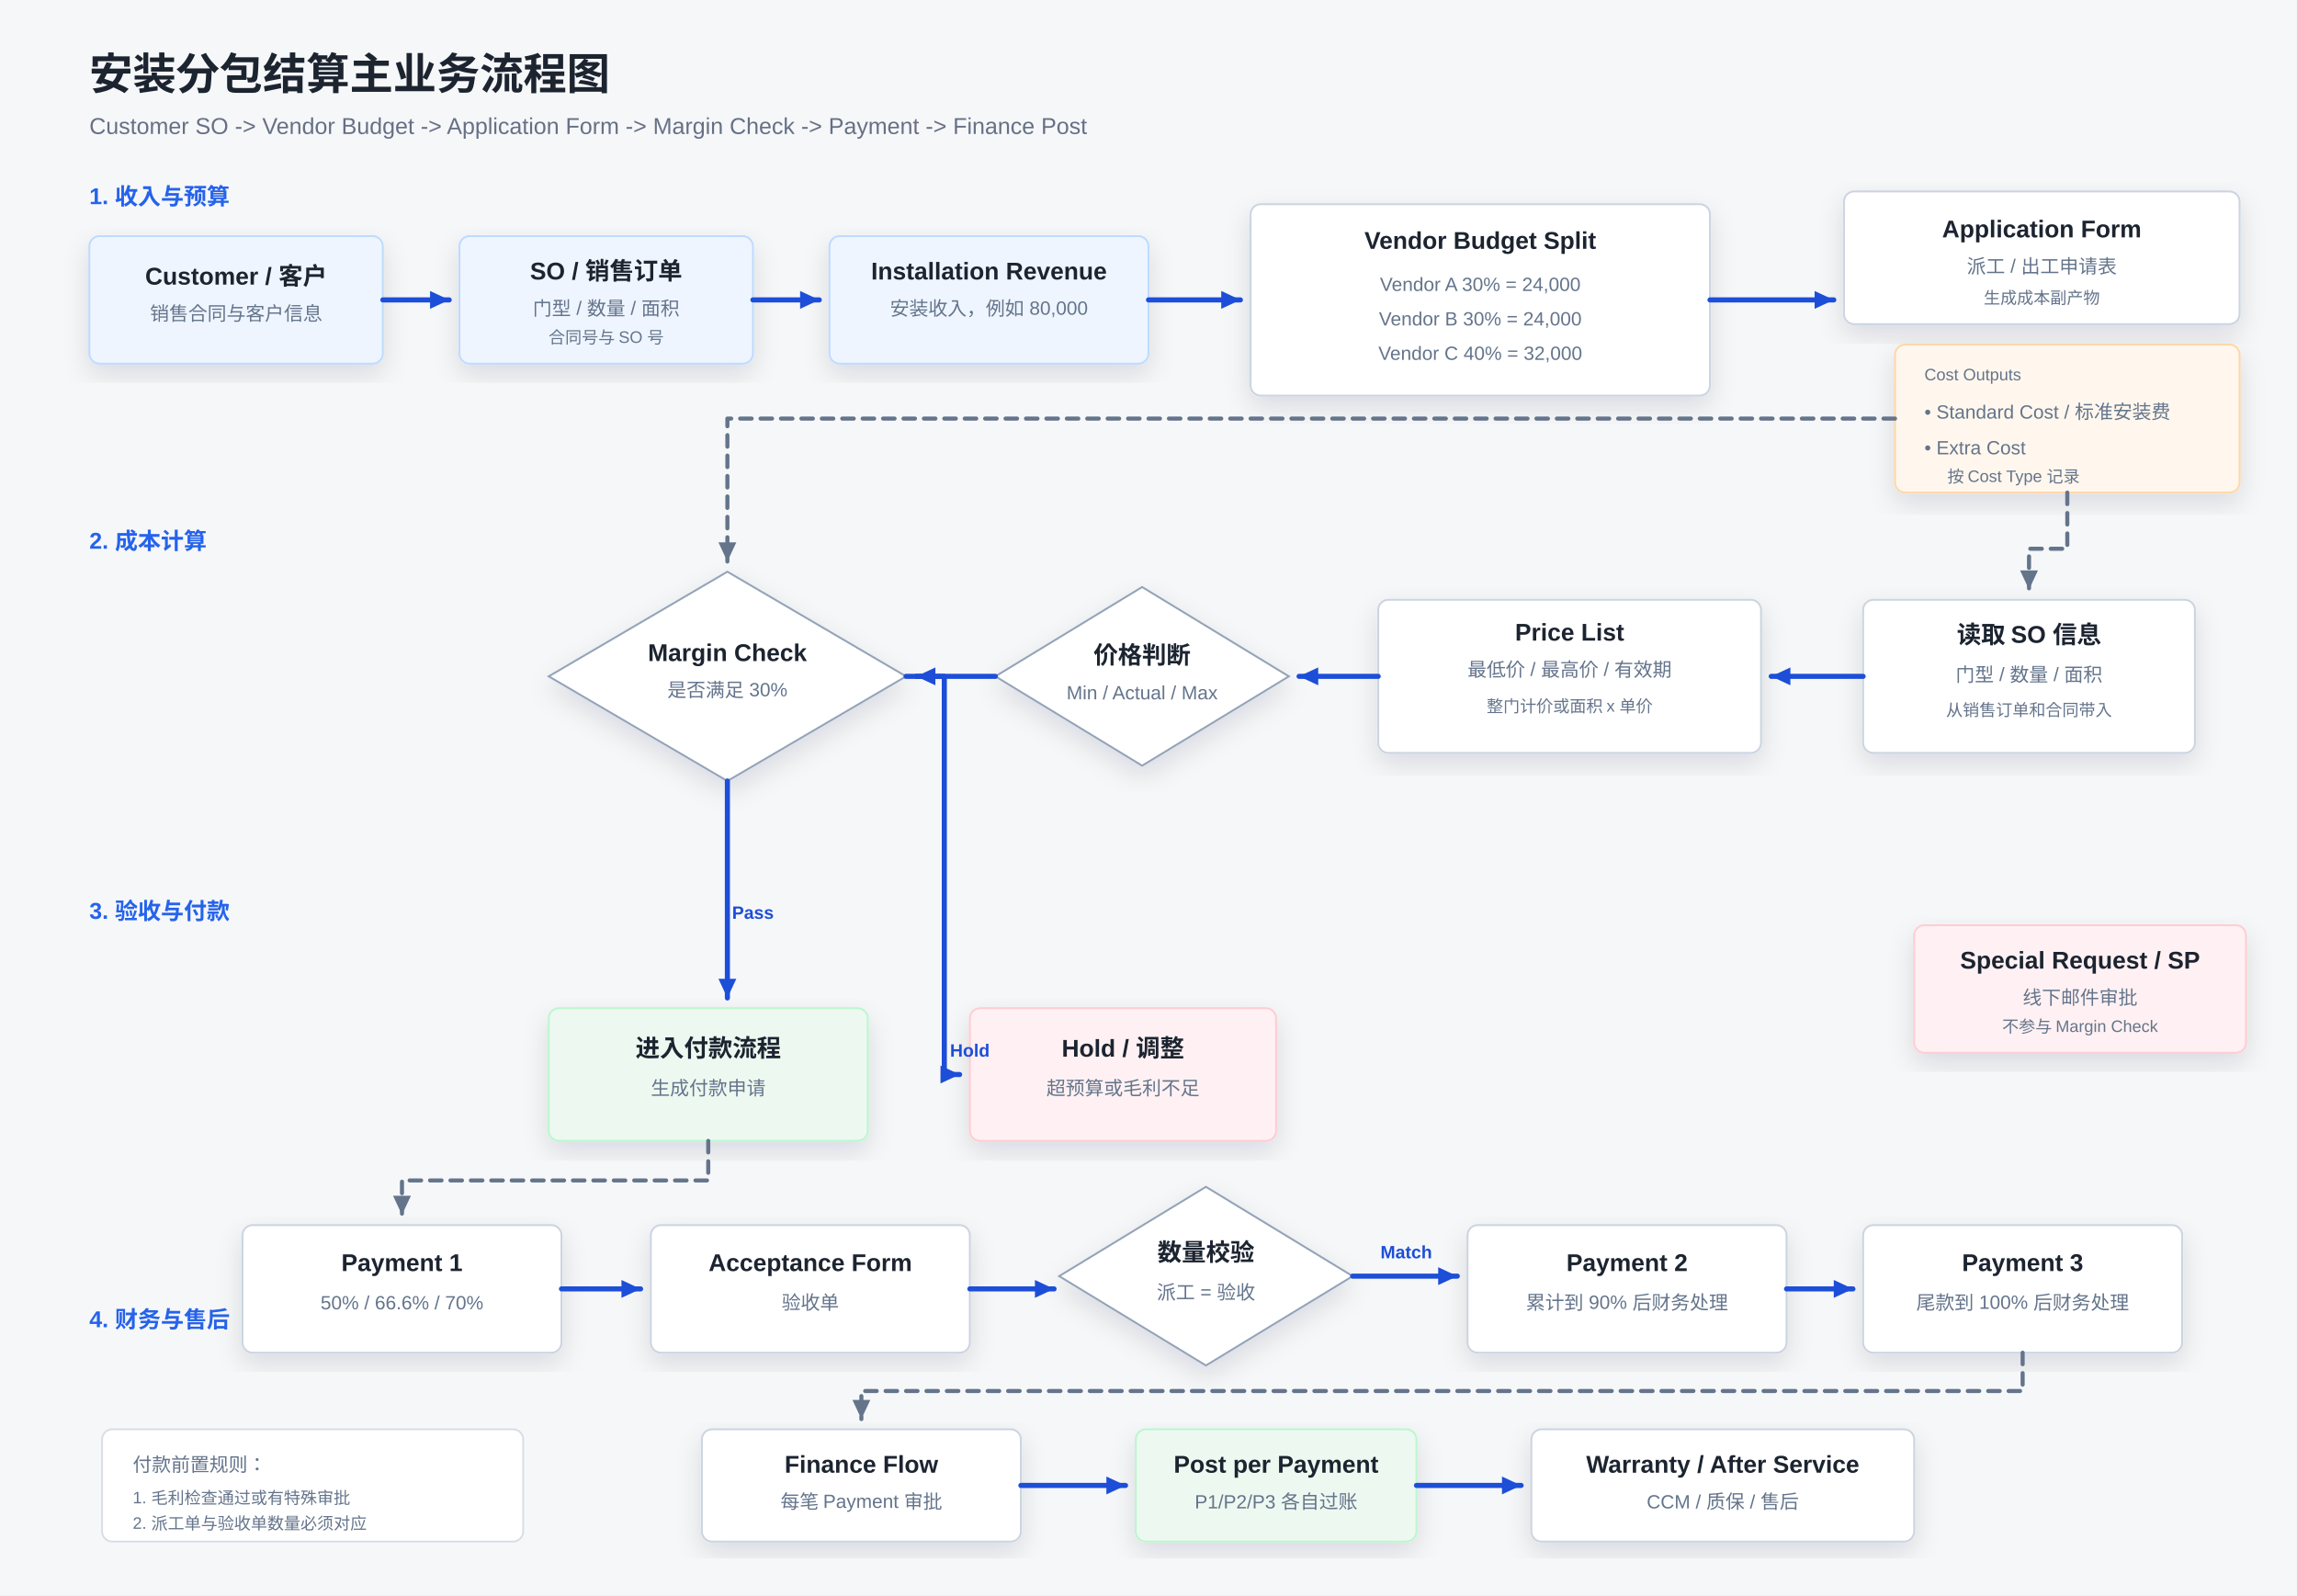
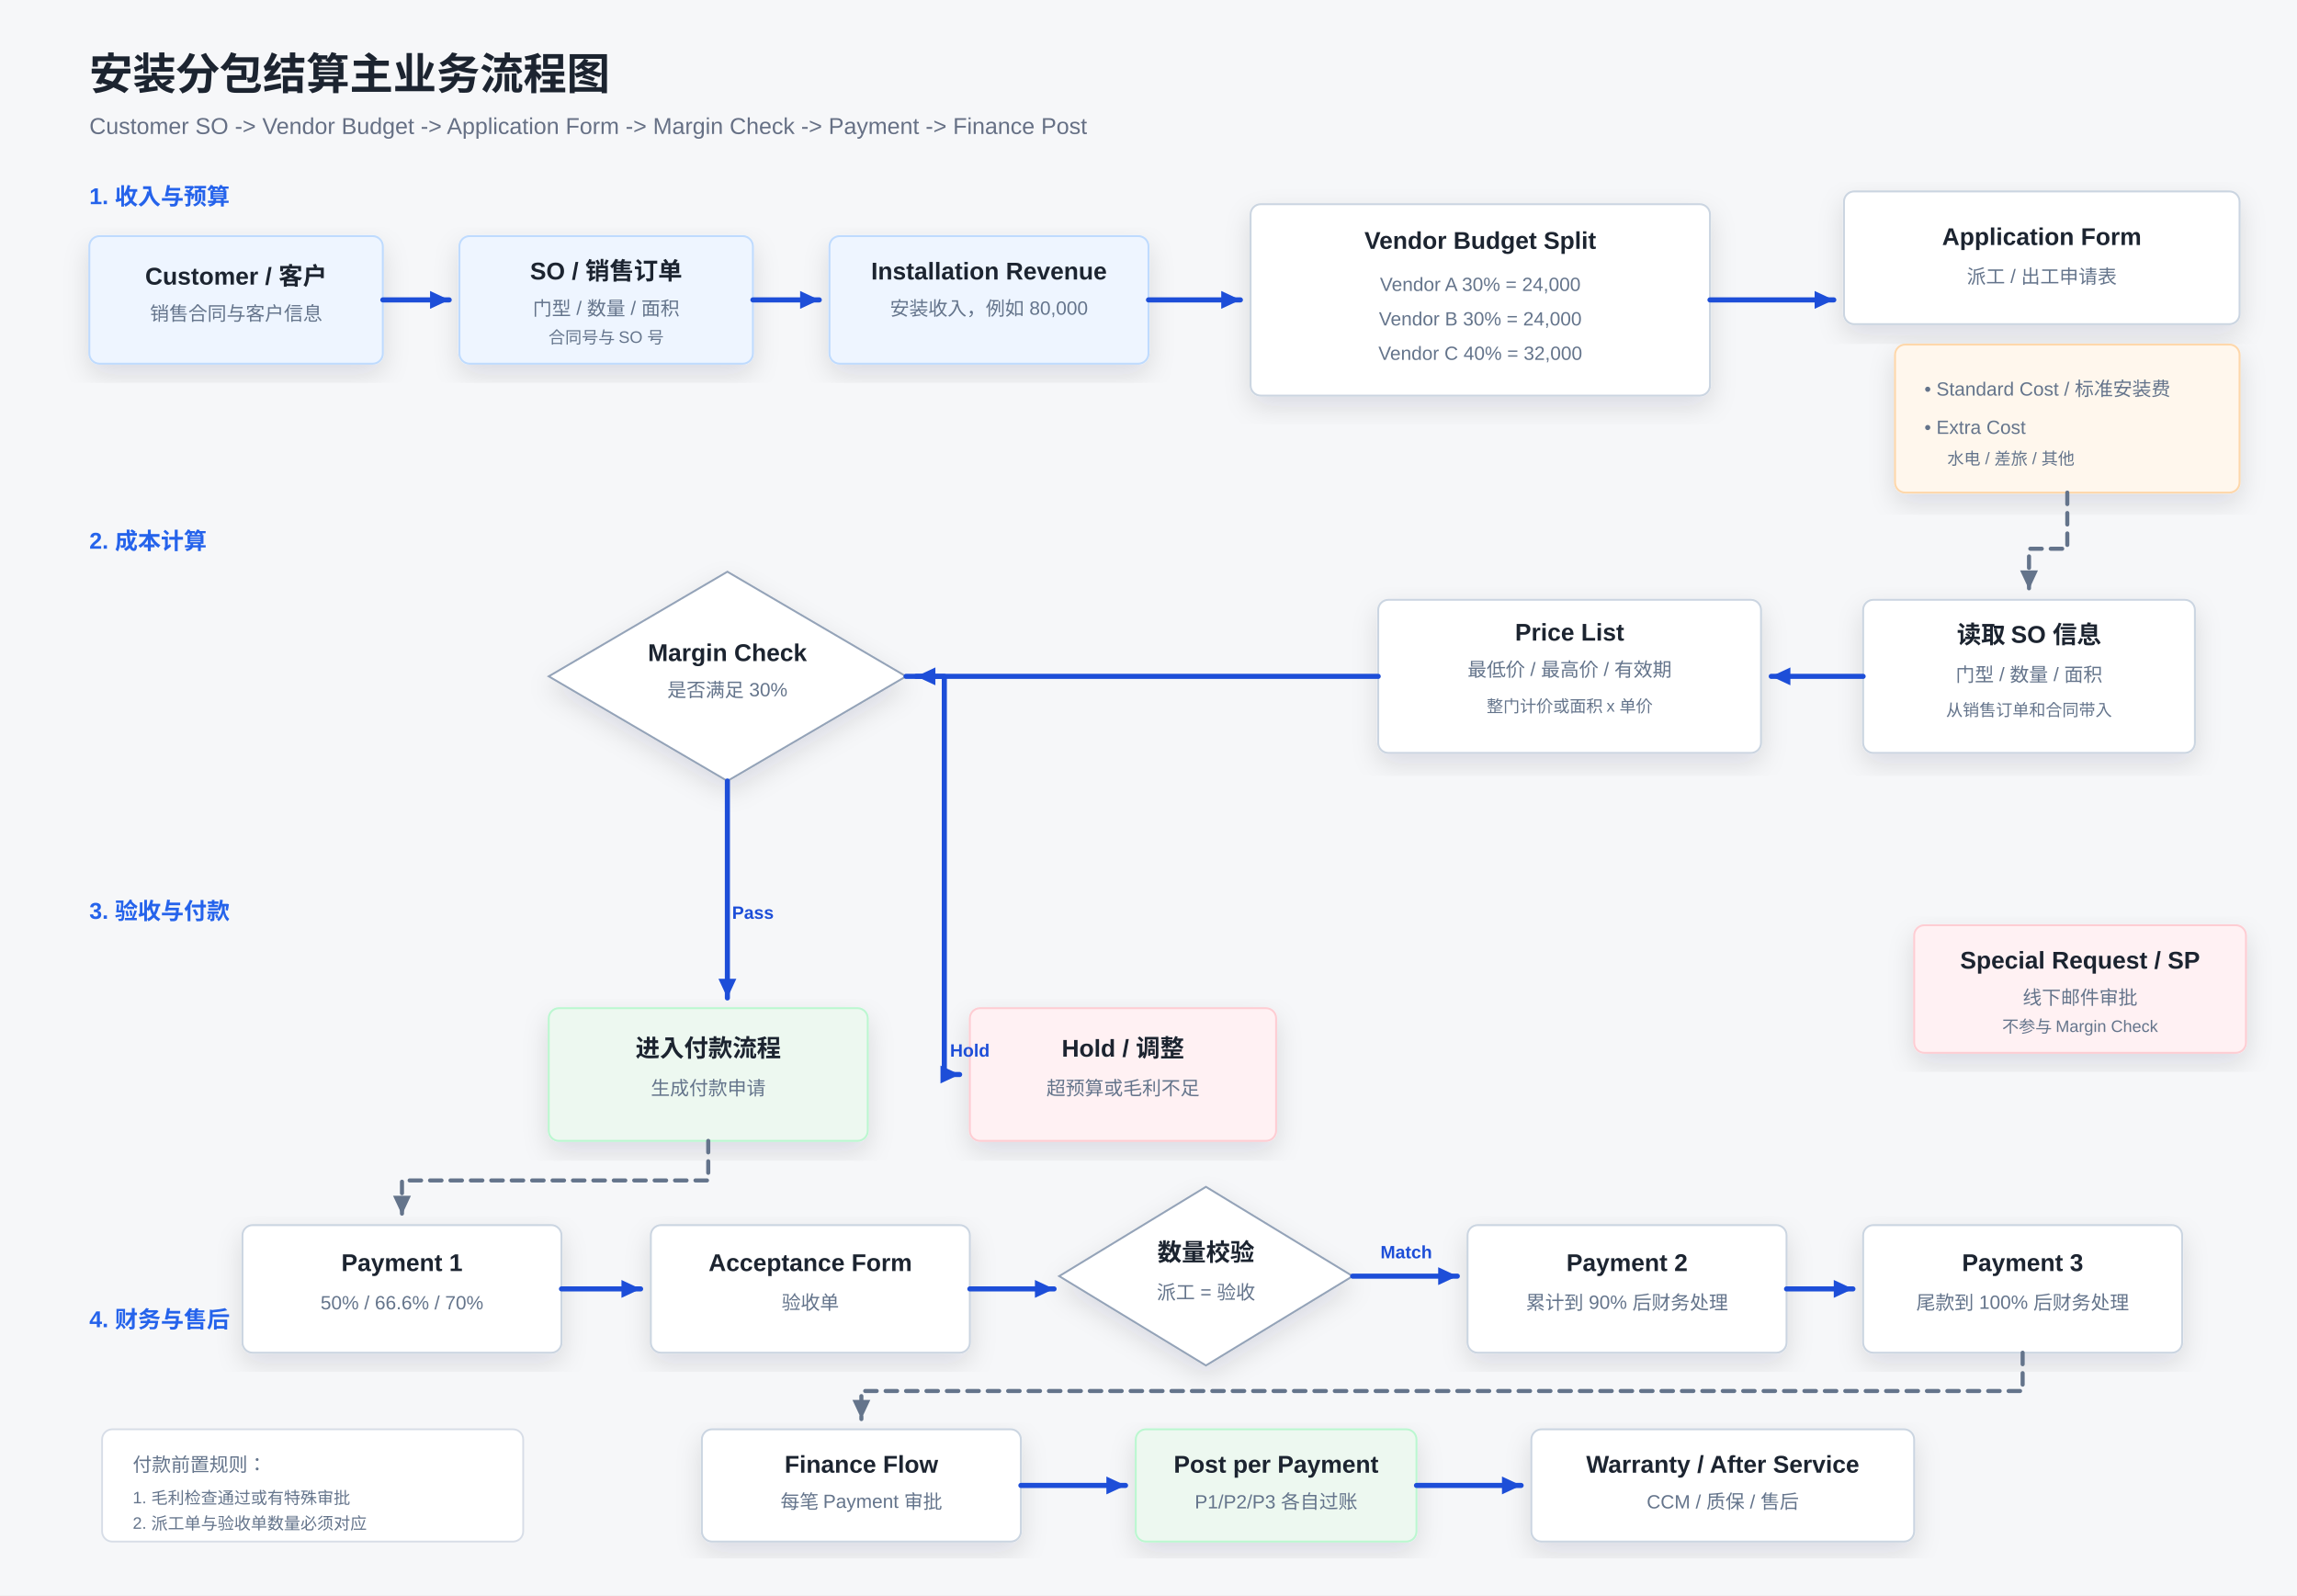
<svg xmlns="http://www.w3.org/2000/svg" width="1800" height="1250" viewBox="0 0 1800 1250" role="img" aria-labelledby="title desc">
  <defs>
    <marker id="arrow" markerWidth="18" markerHeight="16" refX="16" refY="8" orient="auto" markerUnits="userSpaceOnUse">
      <path d="M1,1 L16,8 L1,15 Z" fill="#1d4ed8" />
    </marker>
    <marker id="arrow-muted" markerWidth="18" markerHeight="16" refX="16" refY="8" orient="auto" markerUnits="userSpaceOnUse">
      <path d="M1,1 L16,8 L1,15 Z" fill="#64748b" />
    </marker>
    <filter id="shadow" x="-15%" y="-15%" width="130%" height="130%">
      <feDropShadow dx="0" dy="8" stdDeviation="10" flood-color="#0f172a" flood-opacity="0.12" />
    </filter>
    <style>
      .bg { fill: #f6f7f9; }
      .title { font: 700 34px Arial, "Microsoft YaHei", sans-serif; fill: #1c2430; }
      .subtitle { font: 400 18px Arial, "Microsoft YaHei", sans-serif; fill: #667085; }
      .section { font: 700 18px Arial, "Microsoft YaHei", sans-serif; fill: #2563eb; }
      .node { fill: #ffffff; stroke: #cbd5e1; stroke-width: 1.5; filter: url(#shadow); }
      .node-soft { fill: #eef5ff; stroke: #bfdbfe; stroke-width: 1.5; filter: url(#shadow); }
      .node-green { fill: #edf8f0; stroke: #bbf7d0; stroke-width: 1.5; filter: url(#shadow); }
      .node-amber { fill: #fff7ed; stroke: #fed7aa; stroke-width: 1.5; filter: url(#shadow); }
      .node-red { fill: #fff1f3; stroke: #fecdd3; stroke-width: 1.5; filter: url(#shadow); }
      .diamond { fill: #ffffff; stroke: #94a3b8; stroke-width: 1.5; filter: url(#shadow); }
      .label { font: 700 19px Arial, "Microsoft YaHei", sans-serif; fill: #1c2430; }
      .small { font: 400 15px Arial, "Microsoft YaHei", sans-serif; fill: #64748b; }
      .tiny { font: 400 13px Arial, "Microsoft YaHei", sans-serif; fill: #64748b; }
      .arrow { fill: none; stroke: #1d4ed8; stroke-width: 4; stroke-linecap: round; stroke-linejoin: round; marker-end: url(#arrow); }
      .arrow-muted { fill: none; stroke: #64748b; stroke-width: 3.2; stroke-linecap: round; stroke-linejoin: round; stroke-dasharray: 9 7; marker-end: url(#arrow-muted); }
      .arrow-label { font: 700 14px Arial, "Microsoft YaHei", sans-serif; fill: #1d4ed8; }
      .note { fill: #ffffff; stroke: #d7dde7; stroke-width: 1.4; }
    </style>
  </defs>
  <rect class="bg" width="1800" height="1250" />
  <text class="title" x="70" y="70">安装分包结算主业务流程图</text>
  <text class="subtitle" x="70" y="105">Customer SO -&gt; Vendor Budget -&gt; Application Form -&gt; Margin Check -&gt; Payment -&gt; Finance Post</text>
  <text class="section" x="70" y="160">1. 收入与预算</text>
  <text class="section" x="70" y="430">2. 成本计算</text>
  <text class="section" x="70" y="720">3. 验收与付款</text>
  <text class="section" x="70" y="1040">4. 财务与售后</text>
  <g transform="translate(70 185)">
    <rect class="node-soft" width="230" height="100" rx="8" />
    <text class="label" x="115" y="38" text-anchor="middle">Customer / 客户</text>
    <text class="small" x="115" y="66" text-anchor="middle">销售合同与客户信息</text>
  </g>
  <g transform="translate(360 185)">
    <rect class="node-soft" width="230" height="100" rx="8" />
    <text class="label" x="115" y="34" text-anchor="middle">SO / 销售订单</text>
    <text class="small" x="115" y="62" text-anchor="middle">门型 / 数量 / 面积</text>
    <text class="tiny" x="115" y="84" text-anchor="middle">合同号与 SO 号</text>
  </g>
  <g transform="translate(650 185)">
    <rect class="node-soft" width="250" height="100" rx="8" />
    <text class="label" x="125" y="34" text-anchor="middle">Installation Revenue</text>
    <text class="small" x="125" y="62" text-anchor="middle">安装收入，例如 80,000</text>
  </g>
  <g transform="translate(980 160)">
    <rect class="node" width="360" height="150" rx="8" />
    <text class="label" x="180" y="35" text-anchor="middle">Vendor Budget Split</text>
    <text class="small" x="180" y="68" text-anchor="middle">Vendor A 30% = 24,000</text>
    <text class="small" x="180" y="95" text-anchor="middle">Vendor B 30% = 24,000</text>
    <text class="small" x="180" y="122" text-anchor="middle">Vendor C 40% = 32,000</text>
  </g>
  <g transform="translate(1400 150)">
    <rect class="node" x="45" y="0" width="310" height="104" rx="8" />
-     <text class="label" x="200" y="36" text-anchor="middle">Application Form</text>
-     <text class="small" x="200" y="64" text-anchor="middle">派工 / 出工申请表</text>
-     <text class="tiny" x="200" y="88" text-anchor="middle">生成成本副产物</text>
+     <text class="label" x="200" y="42" text-anchor="middle">Application Form</text>
+     <text class="small" x="200" y="72" text-anchor="middle">派工 / 出工申请表</text>
    <rect class="node-amber" x="85" y="120" width="270" height="116" rx="8" />
-     <text class="tiny" x="108" y="148">Cost Outputs</text>
-     <text class="small" x="108" y="178">• Standard Cost / 标准安装费</text>
-     <text class="small" x="108" y="206">• Extra Cost</text>
-     <text class="tiny" x="126" y="228">按 Cost Type 记录</text>
+     <text class="small" x="108" y="160">• Standard Cost / 标准安装费</text>
+     <text class="small" x="108" y="190">• Extra Cost</text>
+     <text class="tiny" x="126" y="214">水电 / 差旅 / 其他</text>
  </g>
  <path class="arrow" d="M300 235 H352" />
  <path class="arrow" d="M590 235 H642" />
  <path class="arrow" d="M900 235 H972" />
  <path class="arrow" d="M1340 235 H1437" />
  <g transform="translate(1460 470)">
    <rect class="node" width="260" height="120" rx="8" />
    <text class="label" x="130" y="34" text-anchor="middle">读取 SO 信息</text>
    <text class="small" x="130" y="64" text-anchor="middle">门型 / 数量 / 面积</text>
    <text class="tiny" x="130" y="91" text-anchor="middle">从销售订单和合同带入</text>
  </g>
  <g transform="translate(1080 470)">
    <rect class="node" width="300" height="120" rx="8" />
    <text class="label" x="150" y="32" text-anchor="middle">Price List</text>
    <text class="small" x="150" y="60" text-anchor="middle">最低价 / 最高价 / 有效期</text>
    <text class="tiny" x="150" y="88" text-anchor="middle">整门计价或面积 x 单价</text>
  </g>
-   <g transform="translate(780 460)">
-     <polygon class="diamond" points="115,0 230,70 115,140 0,70" />
-     <text class="label" x="115" y="60" text-anchor="middle">价格判断</text>
-     <text class="small" x="115" y="88" text-anchor="middle">Min / Actual / Max</text>
-   </g>
  <g transform="translate(1500 725)">
    <rect class="node-red" width="260" height="100" rx="8" />
    <text class="label" x="130" y="34" text-anchor="middle">Special Request / SP</text>
    <text class="small" x="130" y="62" text-anchor="middle">线下邮件审批</text>
    <text class="tiny" x="130" y="84" text-anchor="middle">不参与 Margin Check</text>
  </g>
  <path class="arrow-muted" d="M1620 386 V430 H1590 V462" />
  <path class="arrow" d="M1460 530 H1388" />
-   <path class="arrow" d="M1080 530 H1018" />
-   <path class="arrow" d="M780 530 H718" />
-   <path class="arrow-muted" d="M1485 328 H570 V440" />
+   <path class="arrow" d="M1080 530 H718" />
  <g transform="translate(430 448)">
    <polygon class="diamond" points="140,0 280,82 140,164 0,82" />
    <text class="label" x="140" y="70" text-anchor="middle">Margin Check</text>
    <text class="small" x="140" y="98" text-anchor="middle">是否满足 30%</text>
  </g>
  <g transform="translate(760 790)">
    <rect class="node-red" width="240" height="104" rx="8" />
    <text class="label" x="120" y="38" text-anchor="middle">Hold / 调整</text>
    <text class="small" x="120" y="68" text-anchor="middle">超预算或毛利不足</text>
  </g>
  <g transform="translate(430 790)">
    <rect class="node-green" width="250" height="104" rx="8" />
    <text class="label" x="125" y="38" text-anchor="middle">进入付款流程</text>
    <text class="small" x="125" y="68" text-anchor="middle">生成付款申请</text>
  </g>
  <path class="arrow" d="M710 530 H740 V842 H752" />
  <path class="arrow" d="M570 612 V782" />
  <text class="arrow-label" x="760" y="828" text-anchor="middle">Hold</text>
  <text class="arrow-label" x="590" y="720" text-anchor="middle">Pass</text>
  <g transform="translate(190 960)">
    <rect class="node" width="250" height="100" rx="8" />
    <text class="label" x="125" y="36" text-anchor="middle">Payment 1</text>
    <text class="small" x="125" y="66" text-anchor="middle">50% / 66.6% / 70%</text>
  </g>
  <g transform="translate(510 960)">
    <rect class="node" width="250" height="100" rx="8" />
    <text class="label" x="125" y="36" text-anchor="middle">Acceptance Form</text>
    <text class="small" x="125" y="66" text-anchor="middle">验收单</text>
  </g>
  <g transform="translate(830 930)">
    <polygon class="diamond" points="115,0 230,70 115,140 0,70" />
    <text class="label" x="115" y="58" text-anchor="middle">数量校验</text>
    <text class="small" x="115" y="88" text-anchor="middle">派工 = 验收</text>
  </g>
  <g transform="translate(1150 960)">
    <rect class="node" width="250" height="100" rx="8" />
    <text class="label" x="125" y="36" text-anchor="middle">Payment 2</text>
    <text class="small" x="125" y="66" text-anchor="middle">累计到 90% 后财务处理</text>
  </g>
  <g transform="translate(1460 960)">
    <rect class="node" width="250" height="100" rx="8" />
    <text class="label" x="125" y="36" text-anchor="middle">Payment 3</text>
    <text class="small" x="125" y="66" text-anchor="middle">尾款到 100% 后财务处理</text>
  </g>
  <path class="arrow-muted" d="M555 894 V925 H315 V952" />
  <path class="arrow" d="M440 1010 H502" />
  <path class="arrow" d="M760 1010 H826" />
  <path class="arrow" d="M1060 1000 H1142" />
  <path class="arrow" d="M1400 1010 H1452" />
  <text class="arrow-label" x="1102" y="986" text-anchor="middle">Match</text>
  <g transform="translate(550 1120)">
    <rect class="node" width="250" height="88" rx="8" />
    <text class="label" x="125" y="34" text-anchor="middle">Finance Flow</text>
    <text class="small" x="125" y="62" text-anchor="middle">每笔 Payment 审批</text>
  </g>
  <g transform="translate(890 1120)">
    <rect class="node-green" width="220" height="88" rx="8" />
    <text class="label" x="110" y="34" text-anchor="middle">Post per Payment</text>
    <text class="small" x="110" y="62" text-anchor="middle">P1/P2/P3 各自过账</text>
  </g>
  <g transform="translate(1200 1120)">
    <rect class="node" width="300" height="88" rx="8" />
    <text class="label" x="150" y="34" text-anchor="middle">Warranty / After Service</text>
    <text class="small" x="150" y="62" text-anchor="middle">CCM / 质保 / 售后</text>
  </g>
  <path class="arrow-muted" d="M1585 1060 V1090 H675 V1112" />
  <path class="arrow" d="M800 1164 H882" />
  <path class="arrow" d="M1110 1164 H1192" />
  <g transform="translate(80 1120)">
    <rect class="note" width="330" height="88" rx="8" />
    <text class="small" x="24" y="33">付款前置规则：</text>
    <text class="tiny" x="24" y="58">1. 毛利检查通过或有特殊审批</text>
    <text class="tiny" x="24" y="78">2. 派工单与验收单数量必须对应</text>
  </g>
</svg>
